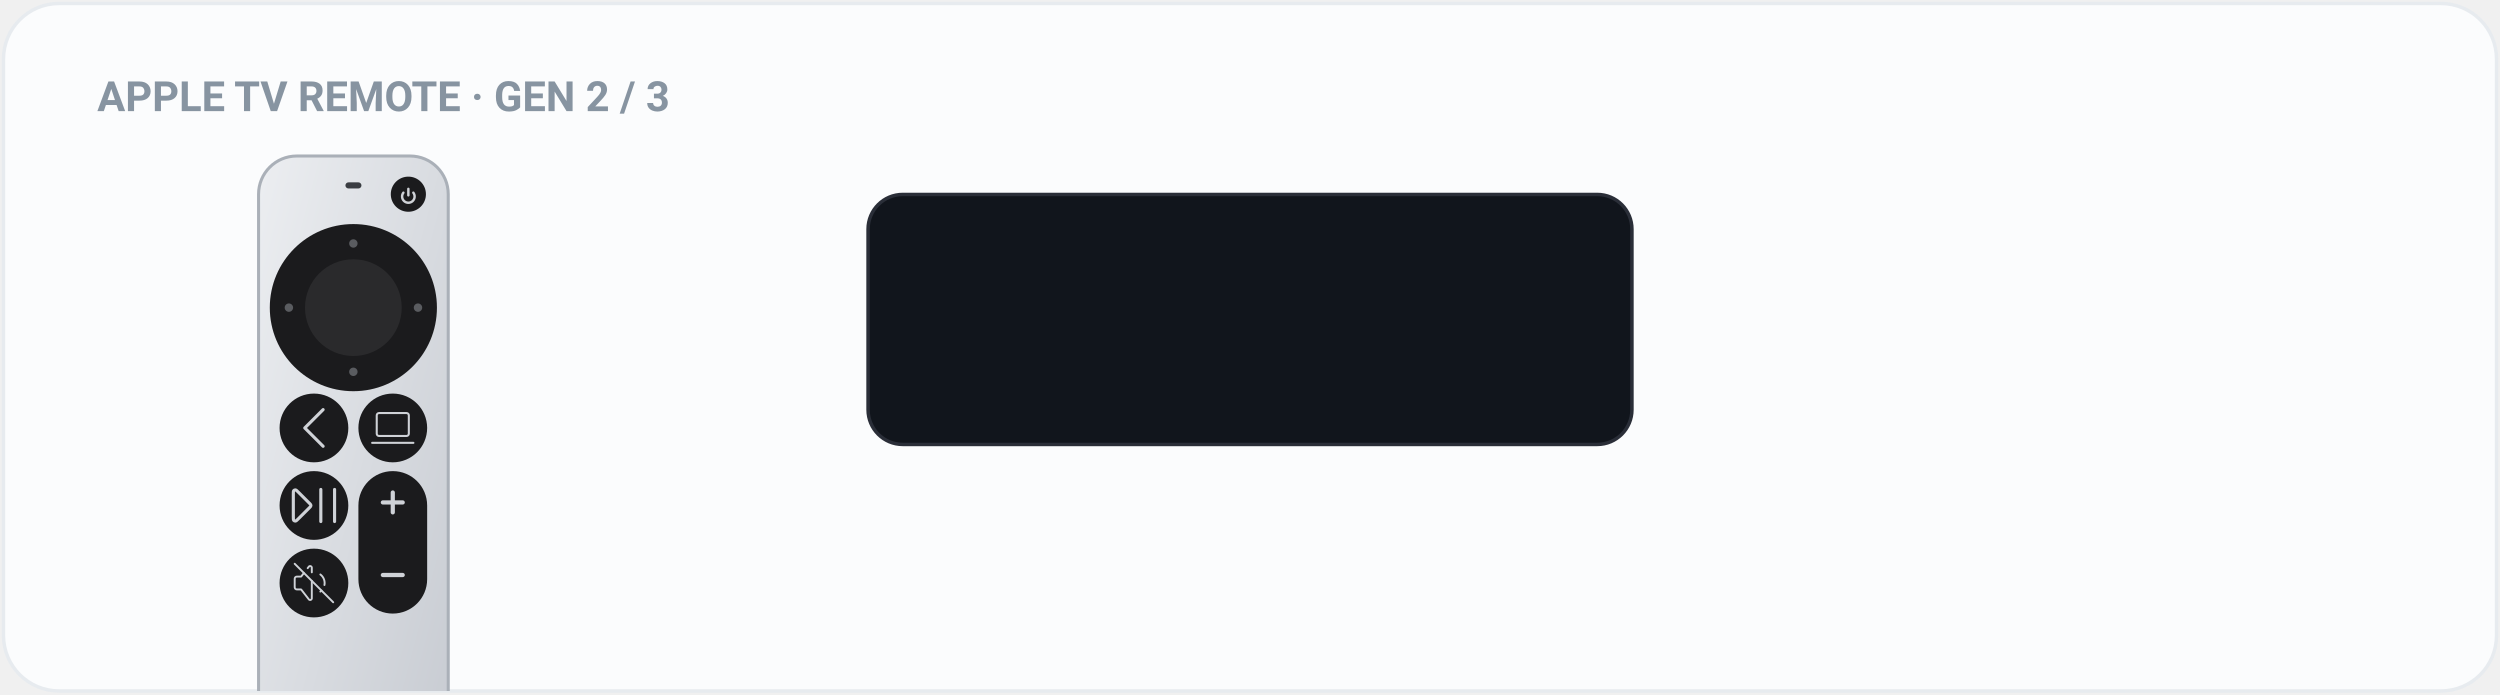
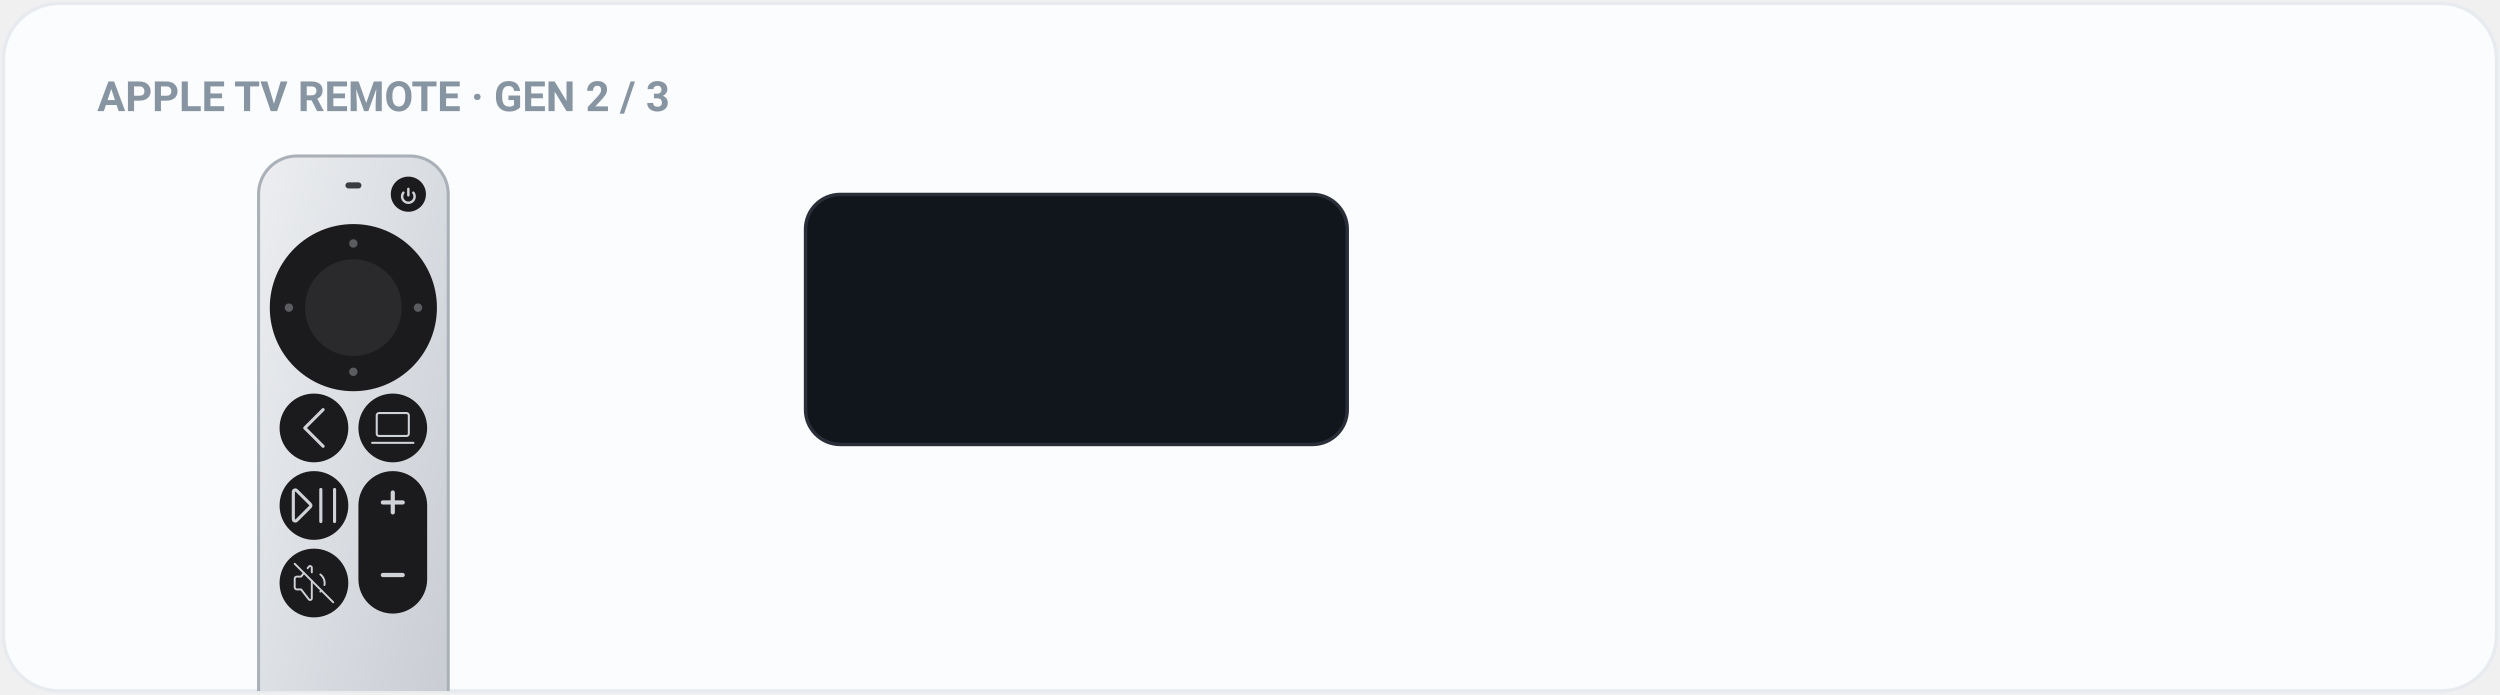
<svg xmlns="http://www.w3.org/2000/svg" viewBox="0 0 720 200" width="720" font-family="-apple-system, 'Segoe UI', Roboto, system-ui, sans-serif" role="img" aria-label="Apple TV Remote (gen 2/3): press TV to talk, press again to type your words, Back or Esc to cancel, swipe the touchpad to move the cursor">
  <defs>
    <linearGradient id="bodyG" x1="0" y1="0" x2="1" y2="1">
      <stop offset="0" stop-color="#eceef1" />
      <stop offset="1" stop-color="#c4c8cf" />
    </linearGradient>
    <clipPath id="typeRC">
-       <rect x="300" y="78" width="0" height="30">
+       <rect x="250" y="78" width="0" height="30">
        <animate attributeName="width" values="0;0;0;124;124;0;0" keyTimes="0;0.28;0.30;0.45;0.50;0.505;1" dur="8s" repeatCount="indefinite" />
      </rect>
    </clipPath>
    <clipPath id="cardClip">
      <rect x="1" y="1" width="718" height="198" rx="16" />
    </clipPath>
  </defs>
  <rect x="1" y="1" width="718" height="198" rx="16" fill="#FBFCFD" stroke="#E7EBEF" />
  <text x="28" y="32" fill="#8794A1" font-size="12" font-weight="600">APPLE TV REMOTE · GEN 2 / 3</text>
  <g clip-path="url(#cardClip)">
    <g transform="translate(-7,38) scale(2.2)">
      <rect x="37.03" y="3.15" width="24.83" height="94.18" rx="5" fill="url(#bodyG)" stroke="#aab0b8" stroke-width="0.4" />
      <rect x="48.4" y="6.6" width="2.1" height="0.8" rx="0.4" fill="#3a3d42" />
      <circle cx="56.64" cy="8.15" r="2.3" fill="#1b1b1d" />
      <path d="M56.64 7.45 v0.85 M55.99 7.95 a0.82 0.82 0 1 0 1.3 0" fill="none" stroke="#cfd2d7" stroke-width="0.32" stroke-linecap="round" />
      <circle cx="49.44" cy="23" r="10.94" fill="#1b1b1d" />
      <circle cx="49.44" cy="23" r="6.33" fill="#2a2a2c" />
      <g fill="#5a5c60">
        <circle cx="49.44" cy="14.6" r="0.55" />
        <circle cx="49.44" cy="31.4" r="0.55" />
        <circle cx="41" cy="23" r="0.55" />
        <circle cx="57.9" cy="23" r="0.55" />
      </g>
      <circle cx="44.28" cy="38.75" r="4.5" fill="#1b1b1d" />
      <g transform="translate(39.48,33.95) scale(0.40)">
        <path d="M15 6l-6 6l6 6" fill="none" stroke="#cfd2d7" stroke-width="0.9" vector-effect="non-scaling-stroke" stroke-linecap="round" stroke-linejoin="round" />
      </g>
      <circle cx="54.6" cy="38.75" r="4.5" fill="#1b1b1d" />
      <g transform="translate(51.0,35.0) scale(0.30)" fill="none" stroke="#cfd2d7" stroke-width="0.9" vector-effect="non-scaling-stroke" stroke-linecap="round" stroke-linejoin="round">
        <path d="M3 19l18 0" />
        <path d="M5 7a1 1 0 0 1 1 -1h12a1 1 0 0 1 1 1v8a1 1 0 0 1 -1 1h-12a1 1 0 0 1 -1 -1l0 -8" />
      </g>
      <circle cx="44.28" cy="48.9" r="4.5" fill="#1b1b1d" />
      <g transform="translate(40.68,45.3) scale(0.30)">
        <path d="M15 5V19M21 5V19M3 7.2V16.8C3 17.8 3 18.3 3.2 18.5C3.4 18.7 3.6 18.8 3.9 18.8C4.2 18.8 4.6 18.4 5.3 17.7L10.1 12.9C10.4 12.6 10.6 12.4 10.6 12.3C10.7 12.1 10.7 11.9 10.6 11.7C10.6 11.6 10.4 11.4 10.1 11.1L5.3 6.3C4.6 5.6 4.2 5.2 3.9 5.2C3.6 5.2 3.4 5.3 3.2 5.5C3 5.7 3 6.2 3 7.2Z" fill="none" stroke="#cfd2d7" stroke-width="0.9" vector-effect="non-scaling-stroke" stroke-linecap="round" stroke-linejoin="round" />
      </g>
      <rect x="50.1" y="44.4" width="9" height="18.65" rx="4.5" fill="#1b1b1d" />
      <path d="M54.6 47.2 v2.6 M53.3 48.5 h2.6" stroke="#cfd2d7" stroke-width="0.55" stroke-linecap="round" />
      <path d="M53.3 58 h2.6" stroke="#cfd2d7" stroke-width="0.55" stroke-linecap="round" />
      <circle cx="44.28" cy="59.05" r="4.5" fill="#1b1b1d" />
      <g transform="translate(40.92,55.69) scale(0.28)" fill="none" stroke="#cfd2d7" stroke-width="0.9" vector-effect="non-scaling-stroke" stroke-linecap="round" stroke-linejoin="round">
        <path d="M15 8a5 5 0 0 1 1.912 4.934m-1.377 2.602a5 5 0 0 1 -.535 .464" />
        <path d="M9.069 5.054l.431 -.554a.8 .8 0 0 1 1.5 .5v2m0 4v8a.8 .8 0 0 1 -1.5 .5l-3.5 -4.5h-2a1 1 0 0 1 -1 -1v-4a1 1 0 0 1 1 -1h2l1.294 -1.664" />
        <path d="M3 3l18 18" />
      </g>
      <circle cx="54.6" cy="38.75" r="4.5" fill="#34d399" opacity="0">
        <animate attributeName="opacity" values="0;0;1;1;0;0;1;1;0;0" keyTimes="0;0.03;0.05;0.21;0.24;0.30;0.32;0.47;0.50;1" dur="8s" repeatCount="indefinite" />
      </circle>
      <circle cx="44.28" cy="38.75" r="4.5" fill="#34d399" opacity="0">
        <animate attributeName="opacity" values="0;0;1;1;0;0" keyTimes="0;0.53;0.55;0.72;0.74;1" dur="8s" repeatCount="indefinite" />
      </circle>
      <circle cx="49.44" cy="23" r="10.94" fill="none" stroke="#3b9eff" stroke-width="1" opacity="0">
        <animate attributeName="opacity" values="0;0;1;1;0;0" keyTimes="0;0.78;0.80;0.97;0.99;1" dur="8s" repeatCount="indefinite" />
      </circle>
    </g>
  </g>
-   <rect x="250" y="56" width="220" height="72" rx="10" fill="#11151c" stroke="#2a2e38" />
+   <rect x="232" y="56" width="156" height="72" rx="10" fill="#11151c" stroke="#2a2e38" />
  <g opacity="0">
    <animate attributeName="opacity" values="0;0;1;1;0;0" keyTimes="0;0.04;0.06;0.22;0.24;1" dur="8s" repeatCount="indefinite" />
    <g fill="#34d399">
-       <rect x="332" y="85" width="6" height="14" rx="3" />
-       <rect x="346" y="79" width="6" height="26" rx="3">
+       <rect x="282" y="85" width="6" height="14" rx="3" />
+       <rect x="296" y="79" width="6" height="26" rx="3">
        <animate attributeName="height" values="26;14;26" dur="0.5s" repeatCount="indefinite" />
        <animate attributeName="y" values="79;85;79" dur="0.5s" repeatCount="indefinite" />
      </rect>
-       <rect x="360" y="73" width="6" height="38" rx="3">
+       <rect x="310" y="73" width="6" height="38" rx="3">
        <animate attributeName="height" values="38;20;38" dur="0.45s" repeatCount="indefinite" />
        <animate attributeName="y" values="73;82;73" dur="0.45s" repeatCount="indefinite" />
      </rect>
-       <rect x="374" y="81" width="6" height="22" rx="3">
+       <rect x="324" y="81" width="6" height="22" rx="3">
        <animate attributeName="height" values="22;36;22" dur="0.5s" repeatCount="indefinite" />
        <animate attributeName="y" values="81;74;81" dur="0.5s" repeatCount="indefinite" />
      </rect>
-       <rect x="388" y="86" width="6" height="12" rx="3" />
+       <rect x="338" y="86" width="6" height="12" rx="3" />
    </g>
  </g>
  <g clip-path="url(#typeRC)">
-     <text x="360" y="99" text-anchor="middle" font-size="22" font-weight="500" fill="#e6e8ee">Hello world</text>
+     <text x="310" y="99" text-anchor="middle" font-size="22" font-weight="500" fill="#e6e8ee">Hello world</text>
  </g>
  <g opacity="0">
    <animate attributeName="opacity" values="0;0;1;1;0;0" keyTimes="0;0.54;0.56;0.72;0.74;1" dur="8s" repeatCount="indefinite" />
-     <circle cx="360" cy="92" r="17" fill="#3a1414" stroke="#ff6b6b" />
-     <path d="M352 84 l16 16 M368 84 l-16 16" stroke="#ff6b6b" stroke-width="3.4" stroke-linecap="round" />
+     <circle cx="310" cy="92" r="17" fill="#3a1414" stroke="#ff6b6b" />
+     <path d="M302 84 l16 16 M318 84 l-16 16" stroke="#ff6b6b" stroke-width="3.4" stroke-linecap="round" />
  </g>
-   <path d="M343 78 l0 17 l4.4 -4.4 l3.6 6.8 l3.2 -1.2 l-3.6 -6.8 l6.8 0 z" fill="#fff" opacity="0">
+   <path d="M293 78 l0 17 l4.4 -4.4 l3.6 6.8 l3.2 -1.2 l-3.6 -6.8 l6.8 0 z" fill="#fff" opacity="0">
    <animate attributeName="opacity" values="0;0;1;1;0;0" keyTimes="0;0.79;0.81;0.97;0.99;1" dur="8s" repeatCount="indefinite" />
    <animateTransform attributeName="transform" type="translate" values="0,0;0,0;30,16;58,4;40,22;40,22" keyTimes="0;0.80;0.86;0.91;0.97;1" dur="8s" repeatCount="indefinite" additive="sum" />
  </path>
  <g opacity="0">
    <animate attributeName="opacity" values="0;0;1;1;0;0" keyTimes="0;0.02;0.04;0.23;0.25;1" dur="8s" repeatCount="indefinite" />
-     <rect x="500" y="73" width="34" height="24" rx="6" fill="#34d399" />
-     <text x="517" y="89" text-anchor="middle" font-size="12" font-weight="700" fill="#06281c">TV</text>
-     <text x="544" y="90" font-size="17" font-weight="600" fill="#2B333C">Press TV — talk</text>
-     <text x="500" y="116" font-size="13" fill="#8794A1">live waveform = you're recording</text>
+     <rect x="410" y="73" width="34" height="24" rx="6" fill="#34d399" />
+     <text x="427" y="89" text-anchor="middle" font-size="12" font-weight="700" fill="#06281c">TV</text>
+     <text x="454" y="90" font-size="17" font-weight="600" fill="#2B333C">Press TV — talk</text>
+     <text x="410" y="116" font-size="13" fill="#8794A1">live waveform = you're recording</text>
  </g>
  <g opacity="0">
    <animate attributeName="opacity" values="0;0;1;1;0;0" keyTimes="0;0.27;0.29;0.48;0.50;1" dur="8s" repeatCount="indefinite" />
-     <rect x="500" y="73" width="34" height="24" rx="6" fill="#34d399" />
-     <text x="517" y="89" text-anchor="middle" font-size="12" font-weight="700" fill="#06281c">TV</text>
-     <text x="544" y="90" font-size="17" font-weight="600" fill="#2B333C">Press TV again — done</text>
-     <text x="500" y="116" font-size="13" fill="#8794A1">your words are typed in at the cursor</text>
+     <rect x="410" y="73" width="34" height="24" rx="6" fill="#34d399" />
+     <text x="427" y="89" text-anchor="middle" font-size="12" font-weight="700" fill="#06281c">TV</text>
+     <text x="454" y="90" font-size="17" font-weight="600" fill="#2B333C">Press TV again — done</text>
+     <text x="410" y="116" font-size="13" fill="#8794A1">your words are typed in at the cursor</text>
  </g>
  <g opacity="0">
    <animate attributeName="opacity" values="0;0;1;1;0;0" keyTimes="0;0.52;0.54;0.73;0.75;1" dur="8s" repeatCount="indefinite" />
-     <rect x="500" y="73" width="54" height="24" rx="6" fill="#3a3d42" />
-     <text x="527" y="89" text-anchor="middle" font-size="12" font-weight="700" fill="#e6e8ee">‹ / esc</text>
-     <text x="564" y="90" font-size="17" font-weight="600" fill="#2B333C">Cancel</text>
-     <text x="500" y="116" font-size="13" fill="#8794A1">discarded — nothing pasted</text>
+     <rect x="410" y="73" width="54" height="24" rx="6" fill="#3a3d42" />
+     <text x="437" y="89" text-anchor="middle" font-size="12" font-weight="700" fill="#e6e8ee">‹ / esc</text>
+     <text x="474" y="90" font-size="17" font-weight="600" fill="#2B333C">Cancel</text>
+     <text x="410" y="116" font-size="13" fill="#8794A1">discarded — nothing pasted</text>
  </g>
  <g opacity="0">
    <animate attributeName="opacity" values="0;0;1;1;0;0" keyTimes="0;0.77;0.79;0.98;0.995;1" dur="8s" repeatCount="indefinite" />
-     <rect x="500" y="73" width="74" height="24" rx="6" fill="#3b9eff" />
-     <text x="537" y="89" text-anchor="middle" font-size="12" font-weight="700" fill="#06223f">touchpad</text>
-     <text x="584" y="90" font-size="17" font-weight="600" fill="#2B333C">Swipe</text>
-     <text x="500" y="116" font-size="13" fill="#8794A1">moves the mouse cursor · ↑↓ lists · ←→ Tab</text>
+     <rect x="410" y="73" width="74" height="24" rx="6" fill="#3b9eff" />
+     <text x="447" y="89" text-anchor="middle" font-size="12" font-weight="700" fill="#06223f">touchpad</text>
+     <text x="494" y="90" font-size="17" font-weight="600" fill="#2B333C">Swipe</text>
+     <text x="410" y="116" font-size="13" fill="#8794A1">moves the mouse cursor · ↑↓ lists · ←→ Tab</text>
  </g>
</svg>
